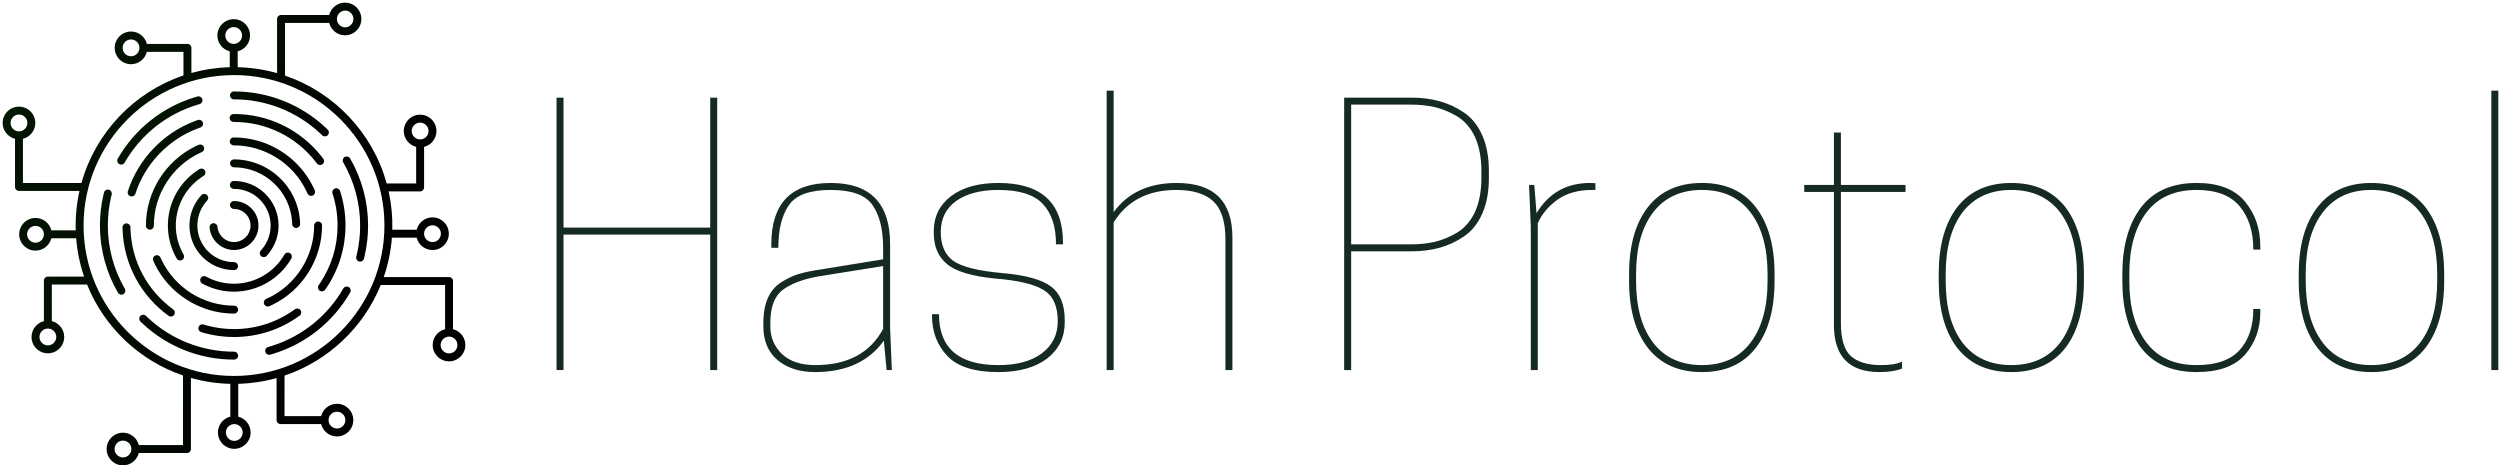
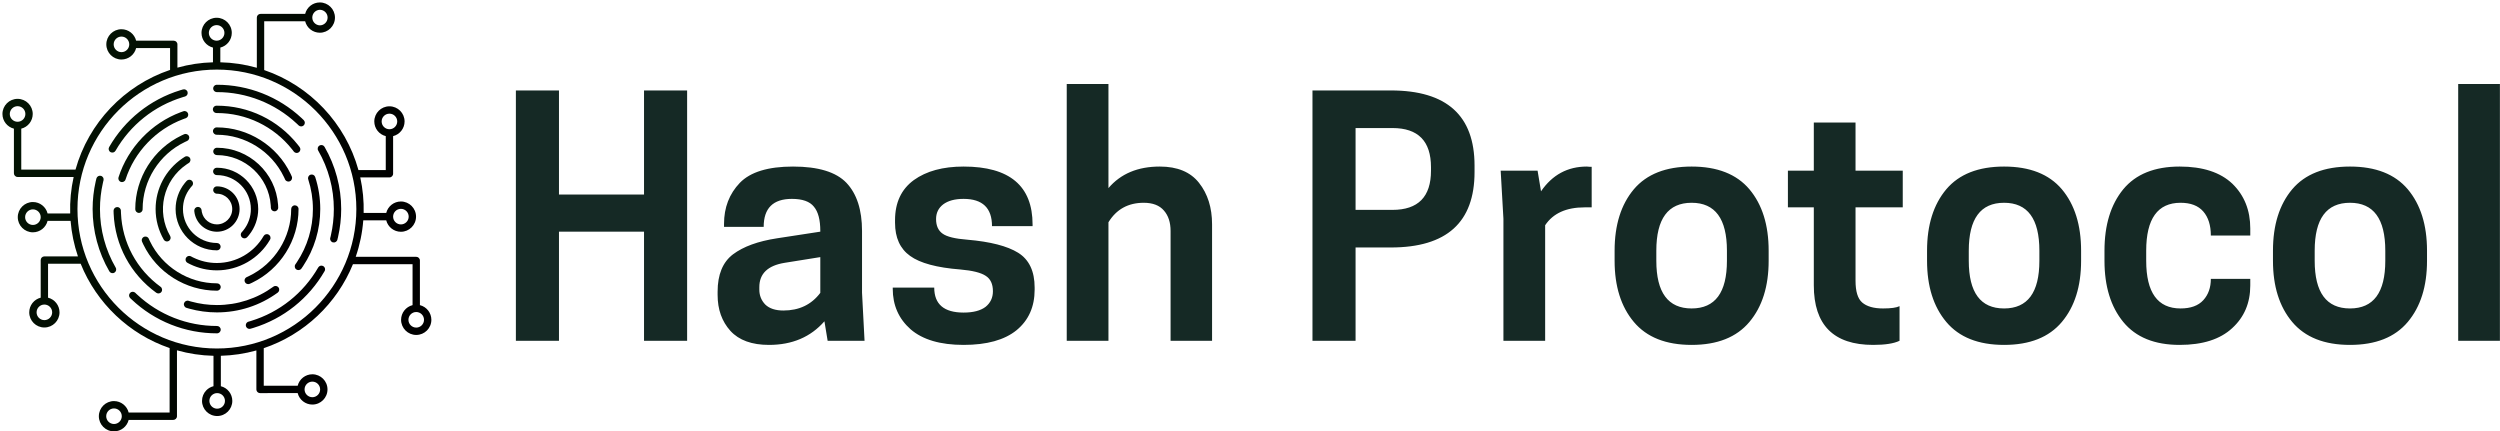
- <svg xmlns="http://www.w3.org/2000/svg" data-v-423bf9ae="" viewBox="0 0 533 99" class="iconLeft">
-   <g data-v-423bf9ae="" id="cc4682f9-bb36-4629-a03a-8bb085f11242" fill="#152925" transform="matrix(5.319149,0,0,5.319149,112.6952,23.05073)">
-     <path d="M7.28 4.79L7.28-0.42L7.56-0.42L7.56 10.50L7.28 10.50L7.28 5.07L1.40 5.07L1.40 10.50L1.12 10.50L1.12-0.42L1.40-0.42L1.40 4.79L7.28 4.79ZM9.41 8.75L9.41 8.75L9.41 8.61L9.41 8.61Q9.41 8.01 9.60 7.59L9.60 7.59L9.60 7.59Q9.79 7.18 10.16 6.96L10.16 6.96L10.16 6.96Q10.53 6.73 10.86 6.64L10.86 6.64L10.86 6.64Q11.20 6.54 11.69 6.47L11.69 6.47L14.21 6.06L14.21 5.60L14.21 5.60Q14.21 4.49 13.78 3.88L13.78 3.88L13.78 3.88Q13.36 3.28 12.11 3.28L12.11 3.28L12.11 3.28Q10.86 3.28 10.44 3.88L10.44 3.88L10.44 3.88Q10.01 4.49 10.01 5.60L10.01 5.60L9.73 5.60L9.73 5.45L9.73 5.45Q9.73 3.00 12.11 3.00L12.11 3.00L12.11 3.00Q14.49 3.00 14.49 5.45L14.49 5.45L14.49 8.82L14.56 10.50L14.35 10.50L14.24 9.32L14.24 9.32Q13.34 10.58 11.48 10.58L11.48 10.58L11.48 10.58Q10.56 10.58 9.98 10.10L9.98 10.10L9.98 10.10Q9.41 9.62 9.41 8.75ZM11.49 10.30L11.49 10.30L11.49 10.30Q13.43 10.30 14.21 8.85L14.21 8.85L14.21 6.33L11.59 6.75L11.59 6.75Q10.67 6.92 10.18 7.29L10.18 7.29L10.18 7.29Q9.69 7.67 9.69 8.60L9.69 8.60L9.69 8.75L9.69 8.75Q9.69 9.41 10.16 9.86L10.16 9.86L10.16 9.86Q10.63 10.30 11.49 10.30ZM18.83 10.30L18.83 10.30L18.83 10.30Q19.94 10.30 20.57 9.83L20.57 9.83L20.57 9.83Q21.21 9.35 21.21 8.54L21.21 8.54L21.21 8.54Q21.21 7.63 20.64 7.29L20.64 7.29L20.64 7.29Q20.08 6.94 18.69 6.83L18.69 6.83L18.69 6.83Q17.29 6.69 16.77 6.25L16.77 6.25L16.77 6.25Q16.24 5.81 16.24 5.01L16.24 5.01L16.24 4.93L16.24 4.93Q16.24 4.06 16.93 3.53L16.93 3.53L16.93 3.53Q17.63 3.00 18.83 3.00L18.83 3.00L18.83 3.00Q21.42 3.00 21.42 5.40L21.42 5.40L21.42 5.46L21.14 5.46L21.14 5.46Q21.14 4.40 20.61 3.84L20.61 3.84L20.61 3.84Q20.09 3.28 18.83 3.28L18.83 3.28L18.83 3.28Q17.77 3.28 17.14 3.72L17.14 3.72L17.14 3.72Q16.52 4.17 16.52 4.97L16.52 4.97L16.52 4.97Q16.52 5.75 17.02 6.12L17.02 6.12L17.02 6.12Q17.53 6.48 18.97 6.61L18.97 6.61L18.97 6.61Q20.38 6.73 20.94 7.15L20.94 7.15L20.94 7.15Q21.49 7.56 21.49 8.50L21.49 8.50L21.49 8.58L21.49 8.58Q21.49 9.49 20.78 10.04L20.78 10.04L20.78 10.04Q20.06 10.58 18.83 10.58L18.83 10.58L18.83 10.58Q17.39 10.58 16.78 9.93L16.78 9.93L16.78 9.93Q16.17 9.28 16.17 8.32L16.17 8.32L16.17 8.26L16.45 8.26L16.45 8.26Q16.45 10.30 18.83 10.30ZM28.21 5.18L28.21 10.50L27.93 10.50L27.93 5.25L27.93 5.25Q27.93 4.19 27.44 3.73L27.44 3.73L27.44 3.73Q26.95 3.28 25.96 3.28L25.96 3.28L25.96 3.28Q24.26 3.28 23.45 4.58L23.45 4.58L23.45 10.50L23.17 10.50L23.17-0.70L23.45-0.70L23.45 4.17L23.45 4.17Q24.30 3.00 25.98 3.00L25.98 3.00L25.98 3.00Q28.21 3.00 28.21 5.18L28.21 5.18ZM35.39 5.74L32.97 5.74L32.97 10.50L32.69 10.50L32.69-0.42L35.39-0.42L35.39-0.42Q35.99-0.42 36.50-0.28L36.50-0.28L36.50-0.28Q37.02-0.14 37.48 0.17L37.48 0.17L37.48 0.17Q37.95 0.48 38.22 1.08L38.22 1.08L38.22 1.08Q38.49 1.68 38.49 2.52L38.49 2.52L38.49 2.80L38.49 2.80Q38.49 3.64 38.22 4.24L38.22 4.24L38.22 4.24Q37.95 4.84 37.48 5.15L37.48 5.15L37.48 5.15Q37.02 5.46 36.50 5.60L36.50 5.60L36.50 5.60Q35.99 5.74 35.39 5.74L35.39 5.74ZM32.97-0.14L32.97 5.46L35.38 5.46L35.38 5.46Q35.88 5.46 36.32 5.36L36.32 5.36L36.32 5.36Q36.75 5.26 37.20 5.00L37.20 5.00L37.20 5.00Q37.66 4.73 37.93 4.17L37.93 4.17L37.93 4.17Q38.19 3.60 38.19 2.79L38.19 2.79L38.19 2.53L38.19 2.53Q38.19 1.72 37.93 1.15L37.93 1.15L37.93 1.15Q37.66 0.59 37.20 0.32L37.20 0.32L37.20 0.32Q36.75 0.06 36.32-0.04L36.32-0.04L36.32-0.04Q35.88-0.14 35.38-0.14L35.38-0.14L32.97-0.14ZM42.55 3.00L42.55 3.00L42.76 3.01L42.76 3.28L42.63 3.28L42.63 3.28Q41.79 3.28 41.24 3.67L41.24 3.67L41.24 3.67Q40.70 4.06 40.45 4.61L40.45 4.61L40.45 10.50L40.17 10.50L40.17 4.76L40.10 3.08L40.31 3.08L40.40 4.21L40.40 4.21Q41.13 3.00 42.55 3.00ZM49.18 9.62L49.18 9.62L49.18 9.62Q48.43 10.58 47.03 10.58L47.03 10.58L47.03 10.58Q45.63 10.58 44.87 9.62L44.87 9.62L44.87 9.62Q44.11 8.65 44.11 6.93L44.11 6.93L44.11 6.65L44.11 6.65Q44.11 4.93 44.87 3.96L44.87 3.96L44.87 3.96Q45.63 3.00 47.03 3.00L47.03 3.00L47.03 3.00Q48.43 3.00 49.18 3.96L49.18 3.96L49.18 3.96Q49.94 4.93 49.94 6.65L49.94 6.65L49.94 6.93L49.94 6.93Q49.94 8.65 49.18 9.62ZM45.08 9.41L45.08 9.41L45.08 9.41Q45.77 10.30 47.03 10.30L47.03 10.30L47.03 10.30Q48.29 10.30 48.97 9.41L48.97 9.41L48.97 9.41Q49.66 8.51 49.66 6.93L49.66 6.93L49.66 6.65L49.66 6.65Q49.66 5.07 48.97 4.17L48.97 4.17L48.97 4.17Q48.29 3.28 47.03 3.28L47.03 3.28L47.03 3.28Q45.77 3.28 45.08 4.17L45.08 4.17L45.08 4.17Q44.39 5.07 44.39 6.65L44.39 6.65L44.39 6.93L44.39 6.93Q44.39 8.51 45.08 9.41ZM52.60 0.98L52.60 3.08L55.19 3.08L55.19 3.36L52.60 3.36L52.60 8.61L52.60 8.61Q52.60 9.58 53.00 9.94L53.00 9.94L53.00 9.94Q53.41 10.30 54.21 10.30L54.21 10.30L54.21 10.30Q54.77 10.30 55.05 10.16L55.05 10.16L55.05 10.44L55.05 10.44Q54.70 10.58 54.15 10.58L54.15 10.58L54.15 10.58Q52.32 10.58 52.32 8.69L52.32 8.69L52.32 3.36L51.13 3.36L51.13 3.08L52.32 3.08L52.32 0.98L52.60 0.98ZM61.59 9.62L61.59 9.62L61.59 9.62Q60.83 10.58 59.43 10.58L59.43 10.58L59.43 10.58Q58.03 10.58 57.27 9.62L57.27 9.62L57.27 9.62Q56.52 8.65 56.52 6.93L56.52 6.93L56.52 6.65L56.52 6.65Q56.52 4.93 57.27 3.96L57.27 3.96L57.27 3.96Q58.03 3.00 59.43 3.00L59.43 3.00L59.43 3.00Q60.83 3.00 61.59 3.96L61.59 3.96L61.59 3.96Q62.34 4.93 62.34 6.65L62.34 6.65L62.34 6.93L62.34 6.93Q62.34 8.65 61.59 9.62ZM57.48 9.41L57.48 9.41L57.48 9.41Q58.17 10.30 59.43 10.30L59.43 10.30L59.43 10.30Q60.69 10.30 61.38 9.41L61.38 9.41L61.38 9.41Q62.06 8.51 62.06 6.93L62.06 6.93L62.06 6.65L62.06 6.65Q62.06 5.07 61.38 4.17L61.38 4.17L61.38 4.17Q60.69 3.28 59.43 3.28L59.43 3.28L59.43 3.28Q58.17 3.28 57.48 4.17L57.48 4.17L57.48 4.17Q56.80 5.07 56.80 6.65L56.80 6.65L56.80 6.93L56.80 6.93Q56.80 8.51 57.48 9.41ZM63.88 6.93L63.88 6.65L63.88 6.65Q63.88 4.98 64.62 3.99L64.62 3.99L64.62 3.99Q65.37 3.00 66.86 3.00L66.86 3.00L66.86 3.00Q68.18 3.00 68.80 3.75L68.80 3.75L68.80 3.75Q69.41 4.49 69.41 5.53L69.41 5.53L69.41 5.67L69.13 5.67L69.13 5.67Q69.13 4.59 68.58 3.93L68.58 3.93L68.58 3.93Q68.03 3.28 66.86 3.28L66.86 3.28L66.86 3.28Q65.53 3.28 64.85 4.18L64.85 4.18L64.85 4.18Q64.16 5.08 64.16 6.65L64.16 6.65L64.16 6.93L64.16 6.93Q64.16 8.50 64.85 9.40L64.85 9.40L64.85 9.40Q65.53 10.30 66.86 10.30L66.86 10.30L66.86 10.30Q68.03 10.30 68.58 9.70L68.58 9.70L68.58 9.70Q69.13 9.09 69.13 8.05L69.13 8.05L69.41 8.05L69.41 8.19L69.41 8.19Q69.41 9.17 68.80 9.88L68.80 9.88L68.80 9.88Q68.18 10.58 66.86 10.58L66.86 10.58L66.86 10.58Q65.37 10.58 64.62 9.59L64.62 9.59L64.62 9.59Q63.88 8.60 63.88 6.93L63.88 6.93ZM76.02 9.62L76.02 9.62L76.02 9.62Q75.26 10.58 73.86 10.58L73.86 10.58L73.86 10.58Q72.46 10.58 71.71 9.62L71.71 9.62L71.71 9.62Q70.95 8.65 70.95 6.93L70.95 6.93L70.95 6.65L70.95 6.65Q70.95 4.93 71.71 3.96L71.71 3.96L71.71 3.96Q72.46 3.00 73.86 3.00L73.86 3.00L73.86 3.00Q75.26 3.00 76.02 3.96L76.02 3.96L76.02 3.96Q76.78 4.93 76.78 6.65L76.78 6.65L76.78 6.93L76.78 6.93Q76.78 8.65 76.02 9.62ZM71.92 9.41L71.92 9.41L71.92 9.41Q72.60 10.30 73.86 10.30L73.86 10.30L73.86 10.30Q75.12 10.30 75.81 9.41L75.81 9.41L75.81 9.41Q76.50 8.51 76.50 6.93L76.50 6.93L76.50 6.65L76.50 6.65Q76.50 5.07 75.81 4.17L75.81 4.17L75.81 4.17Q75.12 3.28 73.86 3.28L73.86 3.28L73.86 3.28Q72.60 3.28 71.92 4.17L71.92 4.17L71.92 4.17Q71.23 5.07 71.23 6.65L71.23 6.65L71.23 6.93L71.23 6.93Q71.23 8.51 71.92 9.41ZM78.95 10.50L78.67 10.50L78.67-0.70L78.95-0.70L78.95 10.50Z" />
+ <svg xmlns="http://www.w3.org/2000/svg" data-v-423bf9ae="" viewBox="0 0 575 99" class="iconLeft">
+   <g data-v-423bf9ae="" id="4b02dca1-1e17-47d8-bd38-bb5937572a17" fill="#152925" transform="matrix(5.272408,0,0,5.272408,114.1711,23.01801)">
+     <path d="M6.44 4.12L6.44-0.42L8.32-0.42L8.32 10.50L6.44 10.50L6.44 5.74L2.73 5.74L2.73 10.50L0.85 10.50L0.85-0.42L2.73-0.42L2.73 4.12L6.44 4.12ZM16.06 10.50L14.45 10.50L14.31 9.65L14.31 9.65Q13.41 10.68 11.89 10.68L11.89 10.68L11.89 10.68Q10.77 10.68 10.21 10.07L10.21 10.07L10.21 10.07Q9.65 9.45 9.65 8.50L9.65 8.50L9.65 8.36L9.65 8.36Q9.65 7.24 10.32 6.73L10.32 6.73L10.32 6.73Q11.00 6.22 12.24 6.03L12.24 6.03L14.13 5.74L14.13 5.71L14.13 5.71Q14.13 4.98 13.85 4.65L13.85 4.65L13.85 4.65Q13.58 4.31 12.89 4.31L12.89 4.31L12.89 4.31Q11.66 4.31 11.66 5.53L11.66 5.53L9.93 5.53L9.93 5.40L9.93 5.40Q9.93 4.33 10.62 3.61L10.62 3.61L10.62 3.61Q11.31 2.90 12.94 2.90L12.94 2.90L12.94 2.90Q14.59 2.90 15.27 3.61L15.27 3.61L15.27 3.61Q15.95 4.33 15.95 5.71L15.95 5.71L15.95 8.40L16.06 10.50ZM12.52 9.18L12.52 9.18L12.52 9.18Q13.55 9.18 14.13 8.41L14.13 8.41L14.13 6.85L12.57 7.10L12.57 7.10Q11.47 7.28 11.47 8.16L11.47 8.16L11.47 8.27L11.47 8.27Q11.47 8.65 11.73 8.92L11.73 8.92L11.73 8.92Q12.00 9.18 12.52 9.18ZM20.38 9.27L20.38 9.27L20.38 9.27Q21.01 9.27 21.34 9.02L21.34 9.02L21.34 9.02Q21.66 8.76 21.66 8.34L21.66 8.34L21.66 8.34Q21.66 7.87 21.35 7.67L21.35 7.67L21.35 7.67Q21.04 7.46 20.24 7.39L20.24 7.39L20.24 7.39Q18.70 7.27 18.05 6.80L18.05 6.80L18.05 6.80Q17.39 6.33 17.39 5.35L17.39 5.35L17.39 5.24L17.39 5.24Q17.39 4.09 18.21 3.49L18.21 3.49L18.21 3.49Q19.03 2.90 20.38 2.90L20.38 2.90L20.38 2.90Q23.39 2.90 23.39 5.43L23.39 5.43L23.39 5.50L21.62 5.50L21.62 5.50Q21.62 4.31 20.38 4.31L20.38 4.31L20.38 4.31Q19.81 4.31 19.49 4.55L19.49 4.55L19.49 4.55Q19.18 4.79 19.18 5.19L19.18 5.19L19.18 5.19Q19.18 5.63 19.47 5.83L19.47 5.83L19.47 5.83Q19.75 6.03 20.54 6.09L20.54 6.09L20.54 6.09Q22.05 6.22 22.76 6.66L22.76 6.66L22.76 6.66Q23.48 7.11 23.48 8.18L23.48 8.18L23.48 8.27L23.48 8.27Q23.48 9.39 22.69 10.04L22.69 10.04L22.69 10.04Q21.90 10.68 20.38 10.68L20.38 10.68L20.38 10.68Q18.86 10.68 18.07 10.00L18.07 10.00L18.07 10.00Q17.29 9.31 17.29 8.23L17.29 8.23L17.29 8.18L19.10 8.18L19.10 8.18Q19.10 9.27 20.38 9.27ZM24.88-0.70L26.70-0.70L26.70 3.84L26.70 3.84Q27.50 2.90 28.94 2.90L28.94 2.90L28.94 2.90Q30.09 2.90 30.65 3.61L30.65 3.61L30.65 3.61Q31.22 4.33 31.22 5.42L31.22 5.42L31.22 10.50L29.41 10.50L29.41 5.71L29.41 5.71Q29.41 5.15 29.12 4.82L29.12 4.82L29.12 4.82Q28.83 4.48 28.24 4.48L28.24 4.48L28.24 4.48Q27.22 4.48 26.70 5.33L26.70 5.33L26.70 10.50L24.88 10.50L24.88-0.70ZM39.02 6.43L37.48 6.43L37.48 10.50L35.60 10.50L35.60-0.42L39.02-0.42L39.02-0.42Q42.67-0.42 42.67 2.86L42.67 2.86L42.67 3.14L42.67 3.14Q42.67 6.43 39.02 6.43L39.02 6.43ZM37.48 1.22L37.48 4.79L39.09 4.79L39.09 4.79Q40.77 4.79 40.77 3.08L40.77 3.08L40.77 2.93L40.77 2.93Q40.77 1.22 39.09 1.22L39.09 1.22L37.48 1.22ZM47.57 2.90L47.57 2.90L47.57 2.90Q47.61 2.90 47.69 2.91L47.69 2.91L47.69 2.91Q47.77 2.91 47.78 2.91L47.78 2.91L47.78 4.68L47.47 4.68L47.47 4.68Q46.27 4.68 45.75 5.46L45.75 5.46L45.75 10.50L43.93 10.50L43.93 5.18L43.81 3.08L45.42 3.08L45.57 3.98L45.57 3.98Q46.31 2.90 47.57 2.90ZM54.66 9.68L54.66 9.68L54.66 9.68Q53.82 10.68 52.14 10.68L52.14 10.68L52.14 10.68Q50.46 10.68 49.62 9.68L49.62 9.68L49.62 9.68Q48.78 8.68 48.78 7.01L48.78 7.01L48.78 6.57L48.78 6.57Q48.78 4.89 49.62 3.89L49.62 3.89L49.62 3.89Q50.46 2.90 52.14 2.90L52.14 2.90L52.14 2.90Q53.82 2.90 54.66 3.89L54.66 3.89L54.66 3.89Q55.50 4.89 55.50 6.57L55.50 6.57L55.50 7.01L55.50 7.01Q55.50 8.68 54.66 9.68ZM50.60 7.01L50.60 7.01Q50.60 9.09 52.14 9.09L52.14 9.09L52.14 9.09Q53.68 9.09 53.68 7.01L53.68 7.01L53.68 6.57L53.68 6.57Q53.68 4.48 52.14 4.48L52.14 4.48L52.14 4.48Q50.60 4.48 50.60 6.57L50.60 6.57L50.60 7.01ZM59.29 0.98L59.29 3.08L61.35 3.08L61.35 4.68L59.29 4.68L59.29 7.88L59.29 7.88Q59.29 8.58 59.58 8.83L59.58 8.83L59.58 8.83Q59.88 9.09 60.49 9.09L60.49 9.09L60.49 9.09Q61.01 9.09 61.21 8.99L61.21 8.99L61.21 10.50L61.21 10.50Q60.84 10.68 60.06 10.68L60.06 10.68L60.06 10.68Q57.47 10.68 57.47 8.08L57.47 8.08L57.47 4.68L56.34 4.68L56.34 3.08L57.47 3.08L57.47 0.98L59.29 0.98ZM68.29 9.68L68.29 9.68L68.29 9.68Q67.45 10.68 65.77 10.68L65.77 10.68L65.77 10.68Q64.09 10.68 63.25 9.68L63.25 9.68L63.25 9.68Q62.41 8.68 62.41 7.01L62.41 7.01L62.41 6.57L62.41 6.57Q62.41 4.89 63.25 3.89L63.25 3.89L63.25 3.89Q64.09 2.90 65.77 2.90L65.77 2.90L65.77 2.90Q67.45 2.90 68.29 3.89L68.29 3.89L68.29 3.89Q69.13 4.89 69.13 6.57L69.13 6.57L69.13 7.01L69.13 7.01Q69.13 8.68 68.29 9.68ZM64.23 7.01L64.23 7.01Q64.23 9.09 65.77 9.09L65.77 9.09L65.77 9.09Q67.31 9.09 67.31 7.01L67.31 7.01L67.31 6.57L67.31 6.57Q67.31 4.48 65.77 4.48L65.77 4.48L65.77 4.48Q64.23 4.48 64.23 6.57L64.23 6.57L64.23 7.01ZM71.97 6.57L71.97 7.01L71.97 7.01Q71.97 9.09 73.47 9.09L73.47 9.09L73.47 9.09Q74.13 9.09 74.46 8.73L74.46 8.73L74.46 8.73Q74.79 8.37 74.79 7.80L74.79 7.80L76.51 7.80L76.51 8.09L76.51 8.09Q76.51 9.23 75.72 9.95L75.72 9.95L75.72 9.95Q74.93 10.68 73.43 10.68L73.43 10.68L73.43 10.68Q71.79 10.68 70.97 9.68L70.97 9.68L70.97 9.68Q70.15 8.68 70.15 7.01L70.15 7.01L70.15 6.57L70.15 6.57Q70.15 4.89 70.97 3.89L70.97 3.89L70.97 3.89Q71.79 2.90 73.43 2.90L73.43 2.90L73.43 2.90Q74.94 2.90 75.73 3.65L75.73 3.65L75.73 3.65Q76.51 4.41 76.51 5.60L76.51 5.60L76.51 5.91L74.79 5.91L74.79 5.91Q74.79 5.24 74.46 4.86L74.46 4.86L74.46 4.86Q74.13 4.48 73.47 4.48L73.47 4.48L73.47 4.48Q71.97 4.48 71.97 6.57L71.97 6.57ZM83.38 9.68L83.38 9.68L83.38 9.68Q82.54 10.68 80.86 10.68L80.86 10.68L80.86 10.68Q79.18 10.68 78.34 9.68L78.34 9.68L78.34 9.68Q77.50 8.68 77.50 7.01L77.50 7.01L77.50 6.57L77.50 6.57Q77.50 4.89 78.34 3.89L78.34 3.89L78.34 3.89Q79.18 2.90 80.86 2.90L80.86 2.90L80.86 2.90Q82.54 2.90 83.38 3.89L83.38 3.89L83.38 3.89Q84.22 4.89 84.22 6.57L84.22 6.57L84.22 7.01L84.22 7.01Q84.22 8.68 83.38 9.68ZM79.32 7.01L79.32 7.01Q79.32 9.09 80.86 9.09L80.86 9.09L80.86 9.09Q82.40 9.09 82.40 7.01L82.40 7.01L82.40 6.57L82.40 6.57Q82.40 4.48 80.86 4.48L80.86 4.48L80.86 4.48Q79.32 4.48 79.32 6.57L79.32 6.57L79.32 7.01ZM87.40 10.50L85.58 10.50L85.58-0.70L87.40-0.70L87.40 10.50Z" />
  </g>
  <defs data-v-423bf9ae="">
-     <linearGradient data-v-423bf9ae="" gradientTransform="rotate(25)" id="62312c07-78b4-4ac5-b2e8-9b8f0eb4b75e" x1="0%" y1="0%" x2="100%" y2="0%">
+     <linearGradient data-v-423bf9ae="" gradientTransform="rotate(25)" id="088bc247-1ee9-4b1f-a07f-84bd7a6c0fc9" x1="0%" y1="0%" x2="100%" y2="0%">
      <stop data-v-423bf9ae="" offset="0%" style="stop-color: rgb(4, 24, 4); stop-opacity: 1;" />
      <stop data-v-423bf9ae="" offset="100%" style="stop-opacity: 1;" />
    </linearGradient>
  </defs>
-   <g data-v-423bf9ae="" id="95a267b1-0294-49bb-853a-cbe6716afb84" transform="matrix(1.046978,0,0,1.046978,-218.1395,-218.1405)" stroke="none" fill="url(#62312c07-78b4-4ac5-b2e8-9b8f0eb4b75e)">
+   <g data-v-423bf9ae="" id="0823eb6b-62f0-4159-a9f2-c9f30f2fe8cc" transform="matrix(1.046978,0,0,1.046978,-218.1395,-218.1405)" stroke="none" fill="url(#088bc247-1ee9-4b1f-a07f-84bd7a6c0fc9)">
    <path d="M300.597 275.384v-9.805a.808.808 0 0 0-.808-.808h-13.294a32.032 32.032 0 0 0 1.661-8.021h5.041a3.331 3.331 0 0 0 3.224 2.519 3.33 3.33 0 0 0 3.327-3.327 3.33 3.33 0 0 0-3.327-3.327 3.33 3.33 0 0 0-3.224 2.52h-4.959a32.302 32.302 0 0 0-.744-7.809h6.408a.808.808 0 0 0 .808-.808v-8.261a3.332 3.332 0 0 0 2.52-3.224 3.331 3.331 0 0 0-3.327-3.327 3.33 3.33 0 0 0-3.327 3.327 3.329 3.329 0 0 0 2.52 3.224v7.454h-6.001c-2.84-10.294-10.664-18.542-20.704-21.967v-10.722h8.996a3.33 3.33 0 0 0 3.223 2.519 3.33 3.33 0 0 0 3.327-3.327 3.33 3.33 0 0 0-3.327-3.326 3.33 3.33 0 0 0-3.223 2.517h-9.806a.808.808 0 0 0-.808.808v11.028a32.078 32.078 0 0 0-8.021-1.203v-3.233a3.33 3.33 0 0 0 2.519-3.224 3.33 3.33 0 0 0-3.326-3.327 3.331 3.331 0 0 0-3.328 3.327 3.33 3.33 0 0 0 2.52 3.224v3.235a32.103 32.103 0 0 0-7.81 1.175v-5.114a.808.808 0 0 0-.808-.808h-8.26a3.33 3.33 0 0 0-3.224-2.52c-1.834 0-3.327 1.493-3.327 3.327s1.493 3.327 3.327 3.327a3.33 3.33 0 0 0 3.224-2.519h7.453v4.803c-10.055 3.395-17.904 11.62-20.775 21.902h-11.914v-8.996a3.33 3.33 0 0 0 2.519-3.224c0-1.834-1.492-3.326-3.327-3.326s-3.326 1.492-3.326 3.327a3.329 3.329 0 0 0 2.519 3.223v9.804c0 .446.362.808.808.808h12.316a32.24 32.24 0 0 0-.762 8.022h-4.964a3.329 3.329 0 0 0-3.223-2.517c-1.834 0-3.327 1.492-3.327 3.326s1.492 3.328 3.327 3.328a3.328 3.328 0 0 0 3.223-2.52h5.052a32.08 32.08 0 0 0 1.616 7.808H218.1a.808.808 0 0 0-.808.808v8.262a3.331 3.331 0 0 0-2.519 3.224c0 1.835 1.492 3.327 3.327 3.327s3.327-1.492 3.327-3.327a3.33 3.33 0 0 0-2.52-3.224v-7.454h7.167c3.493 8.67 10.647 15.485 19.538 18.519v14.171h-8.996a3.33 3.33 0 0 0-3.223-2.52 3.332 3.332 0 0 0-3.327 3.328 3.33 3.33 0 0 0 3.327 3.326 3.329 3.329 0 0 0 3.223-2.518h9.804a.81.81 0 0 0 .808-.81V285.31a32.087 32.087 0 0 0 8.023 1.204v6.681a3.29 3.29 0 0 0-1.545.872 3.302 3.302 0 0 0-.974 2.353 3.33 3.33 0 0 0 3.327 3.326 3.33 3.33 0 0 0 3.327-3.326 3.33 3.33 0 0 0-2.519-3.224v-6.685a32.127 32.127 0 0 0 7.807-1.174v8.562c0 .161.049.31.13.436.004.005.006.011.009.016.005.008.012.014.018.021a.806.806 0 0 0 .653.337h.001l8.259-.002a3.332 3.332 0 0 0 3.225 2.521 3.33 3.33 0 0 0 3.327-3.327 3.33 3.33 0 0 0-3.327-3.327 3.33 3.33 0 0 0-3.224 2.519h-7.453v-8.252c8.903-3.006 16.075-9.799 19.596-18.453h13.094v8.996a3.331 3.331 0 0 0-2.52 3.224 3.33 3.33 0 0 0 3.327 3.327 3.33 3.33 0 0 0 3.326-3.327 3.33 3.33 0 0 0-2.518-3.224zm-4.176-21.154c.943 0 1.712.768 1.712 1.712s-.769 1.711-1.712 1.711a1.714 1.714 0 0 1-1.711-1.706v-.005-.005a1.713 1.713 0 0 1 1.711-1.707zm-4.23-19.198c0-.943.768-1.711 1.712-1.711.943 0 1.712.768 1.712 1.711 0 .944-.769 1.712-1.712 1.712a1.713 1.713 0 0 1-1.712-1.712zm-57.156-15.222a1.714 1.714 0 0 1-1.712-1.711c0-.944.768-1.712 1.712-1.712.943 0 1.711.768 1.711 1.712s-.768 1.711-1.711 1.711zm-24.532 13.582a1.712 1.712 0 1 1 1.711 1.711 1.712 1.712 0 0 1-1.711-1.711zm9.309 43.575c0 .944-.768 1.712-1.711 1.712s-1.711-.768-1.711-1.712c0-.943.768-1.712 1.711-1.712a1.714 1.714 0 0 1 1.711 1.712zm13.582 24.531a1.714 1.714 0 0 1-1.711-1.711c0-.944.768-1.712 1.711-1.712.944 0 1.711.769 1.711 1.712s-.767 1.711-1.711 1.711zm45.215-90.996c.944 0 1.712.767 1.712 1.71 0 .944-.768 1.712-1.712 1.712a1.712 1.712 0 0 1 0-3.422zm-24.378 5.077c0-.943.768-1.711 1.712-1.711.943 0 1.711.768 1.711 1.711s-.768 1.711-1.711 1.711a1.712 1.712 0 0 1-1.712-1.711zm-38.65 42.191a1.714 1.714 0 0 1-1.711-1.712c0-.943.768-1.711 1.711-1.711.943 0 1.711.768 1.711 1.711 0 .944-.767 1.712-1.711 1.712zm42.19 38.65c0 .944-.768 1.712-1.711 1.712a1.714 1.714 0 0 1-1.21-2.922 1.698 1.698 0 0 1 1.209-.501h.002c.943 0 1.71.767 1.71 1.711zm19.198-4.231c.943 0 1.711.768 1.711 1.712 0 .943-.768 1.712-1.711 1.712a1.715 1.715 0 0 1-1.712-1.712c0-.944.768-1.712 1.712-1.712zm-20.967-7.28c-16.892 0-30.634-13.742-30.634-30.634 0-16.891 13.742-30.634 30.634-30.634 16.891 0 30.633 13.743 30.633 30.634 0 16.892-13.742 30.634-30.633 30.634zm43.786-4.591c-.943 0-1.712-.768-1.712-1.711s.769-1.711 1.712-1.711 1.711.768 1.711 1.711-.767 1.711-1.711 1.711z" />
    <path d="M279.366 266.809a.808.808 0 0 0-1.104.295c-3.269 5.659-8.495 9.826-14.718 11.734l-.008.003-.184.056c-.033.01-.064.021-.096.034a.897.897 0 0 0-.097.022l-.194.055a.808.808 0 1 0 .437 1.555l.204-.058a.88.88 0 0 0 .102-.036.975.975 0 0 0 .104-.024c.069-.021.138-.041.206-.063l.009-.002c6.609-2.03 12.162-6.458 15.634-12.469a.807.807 0 0 0-.295-1.102zM279.646 240.612a.807.807 0 1 0-1.398.81 25.684 25.684 0 0 1 3.441 12.854c0 1.943-.217 3.879-.646 5.756l-.001.002-.045.195a.787.787 0 0 0-.018.099.715.715 0 0 0-.029.096l-.05.197a.807.807 0 1 0 1.567.393l.05-.204a.647.647 0 0 0 .02-.105.683.683 0 0 0 .031-.103l.048-.204v-.002l.001-.003v-.002a27.41 27.41 0 0 0 .688-6.115 27.284 27.284 0 0 0-3.659-13.664zM256.03 279.964h-.028a25.598 25.598 0 0 1-17.49-6.873l-.145-.136a.7.7 0 0 0-.079-.065.678.678 0 0 0-.068-.074l-.144-.14a.806.806 0 0 0-1.142.015.806.806 0 0 0 .014 1.142l.154.149c.026.024.054.047.082.068a.865.865 0 0 0 .072.077 27.21 27.21 0 0 0 18.746 7.452h.028a.807.807 0 1 0 0-1.615zM230.313 254.275c0-1.935.216-3.863.642-5.731l.045-.195a.835.835 0 0 0 .017-.1.975.975 0 0 0 .03-.096l.048-.194a.807.807 0 1 0-1.565-.397l-.052.208a.965.965 0 0 0-.019.105 1.098 1.098 0 0 0-.031.102l-.047.202-.001.005a27.484 27.484 0 0 0-.682 6.09c0 4.814 1.271 9.548 3.674 13.688a.807.807 0 1 0 1.396-.811 25.663 25.663 0 0 1-3.455-12.876zM232.624 241.766a.806.806 0 0 0 1.103-.297c3.263-5.662 8.485-9.835 14.706-11.75h.001l.191-.058a.7.7 0 0 0 .094-.035.722.722 0 0 0 .098-.022l.193-.055a.808.808 0 0 0-.439-1.555l-.205.059a.717.717 0 0 0-.101.037.78.78 0 0 0-.104.024l-.198.06-.006.001h-.001c-6.612 2.036-12.162 6.471-15.629 12.487a.808.808 0 0 0 .297 1.104zM255.945 228.587h.056a25.603 25.603 0 0 1 17.51 6.891l.146.137a.96.96 0 0 0 .078.065c.021.025.043.05.067.074l.146.141a.804.804 0 0 0 1.142-.015.807.807 0 0 0-.016-1.142l-.152-.147a.881.881 0 0 0-.082-.069.862.862 0 0 0-.071-.078l-.151-.143-.004-.003h-.001l-.002-.001a27.213 27.213 0 0 0-18.613-7.324h-.052a.808.808 0 0 0-.001 1.614zM277.092 254.275c0 4.166-1.213 8.194-3.507 11.649l-.002.003-.109.163a.671.671 0 0 0-.051.086c-.021.024-.042.05-.062.078l-.113.163a.807.807 0 1 0 1.32.929l.122-.174c.021-.029.038-.061.055-.092a.774.774 0 0 0 .064-.084 5.58 5.58 0 0 0 .12-.179l.001-.001a22.602 22.602 0 0 0 3.776-12.543 22.68 22.68 0 0 0-1.109-7.028.808.808 0 0 0-1.537.5 21.04 21.04 0 0 1 1.032 6.53zM249.315 275.98l.204.062c.035.011.07.019.104.023a.66.66 0 0 0 .1.036l.198.056a.014.014 0 0 0 .006.002l.001.001c1.968.545 4.011.82 6.072.82 4.842 0 9.464-1.503 13.364-4.347.36-.264.439-.769.177-1.129s-.769-.439-1.129-.177A20.923 20.923 0 0 1 256 275.364c-1.915 0-3.812-.256-5.64-.762l-.19-.054a.69.69 0 0 0-.098-.022.732.732 0 0 0-.093-.033l-.188-.058a.808.808 0 0 0-.476 1.545zM248.635 232.792l-.2.07a.78.78 0 0 0-.098.042.656.656 0 0 0-.102.03l-.189.069-.011.004c-6.436 2.412-11.537 7.754-13.646 14.29a.808.808 0 1 0 1.538.496c1.958-6.067 6.69-11.027 12.663-13.269l.012-.004.185-.068a.946.946 0 0 0 .092-.04.846.846 0 0 0 .095-.027l.188-.065a.807.807 0 1 0-.527-1.528zM242.679 272.664a.807.807 0 1 0 .949-1.308c-5.245-3.806-8.414-9.689-8.697-16.143v-.013l-.008-.196a.792.792 0 0 0-.009-.099.806.806 0 0 0 .003-.099l-.004-.198a.808.808 0 0 0-1.615.025l.004.212a.928.928 0 0 0 .009.106.92.92 0 0 0-.003.105c.002.067.004.133.008.2v.013c.301 6.954 3.714 13.294 9.363 17.395zM255.952 233.185h.049c6.469 0 12.49 2.908 16.521 7.978l.001.002.122.155c.021.026.043.051.065.074a.863.863 0 0 0 .056.083l.119.158a.805.805 0 0 0 1.13.16.807.807 0 0 0 .16-1.131l-.128-.17a.756.756 0 0 0-.07-.08.72.72 0 0 0-.06-.088l-.126-.16-.006-.006c-4.338-5.459-10.82-8.59-17.79-8.59h-.044a.808.808 0 1 0 .001 1.615zM273.936 254.261c0-.446-.361-.801-.808-.801s-.808.368-.808.814c0 6.242-3.638 12.021-9.269 14.722l-.173.082c-.029.014-.058.028-.084.045a1.08 1.08 0 0 0-.089.034l-.175.078a.808.808 0 0 0 .649 1.479l.19-.085a.832.832 0 0 0 .093-.05.67.67 0 0 0 .099-.038l.181-.085.006-.003.001-.001.003-.001c6.186-2.969 10.183-9.318 10.183-16.178v-.012h.001z" />
    <path d="M255.948 237.956h.053c6.247 0 12.028 3.643 14.728 9.28l.082.173a.828.828 0 0 0 .045.083c.009.03.021.06.034.09l.077.173a.806.806 0 1 0 1.48-.645l-.085-.192a.893.893 0 0 0-.049-.092.932.932 0 0 0-.038-.1l-.089-.188-.001-.002c-2.967-6.194-9.319-10.196-16.184-10.196h-.058a.807.807 0 0 0 .005 1.616zM248.798 237.846l-.192.085a.734.734 0 0 0-.092.049.812.812 0 0 0-.099.039l-.187.089-.001.001c-6.172 2.973-10.16 9.319-10.16 16.167v.04a.808.808 0 1 0 1.616 0v-.04c0-6.231 3.629-12.006 9.246-14.711l.173-.082a.602.602 0 0 0 .083-.045.74.74 0 0 0 .089-.034l.174-.078a.808.808 0 0 0-.65-1.48zM241.286 261.339c-.001 0-.001-.001 0 0a9.012 9.012 0 0 1-.083-.174.952.952 0 0 0-.045-.084.726.726 0 0 0-.034-.088l-.078-.176a.808.808 0 1 0-1.479.65l.084.189c.015.032.032.063.05.094a.972.972 0 0 0 .038.097l.088.187.001.003c2.971 6.18 9.319 10.173 16.172 10.173h.026a.808.808 0 1 0 0-1.616h-.027c-6.233 0-12.009-3.633-14.713-9.255zM250.83 264.942c-.057-.027-.112-.055-.168-.083a.671.671 0 0 0-.083-.036.706.706 0 0 0-.08-.048l-.164-.088a.808.808 0 1 0-.773 1.418l.186.1a.686.686 0 0 0 .096.043.784.784 0 0 0 .093.055 16.013 16.013 0 0 0 .189.094 13.337 13.337 0 0 0 5.875 1.346c4.799 0 9.271-2.585 11.672-6.745a.808.808 0 1 0-1.4-.808 11.895 11.895 0 0 1-10.272 5.938 11.752 11.752 0 0 1-5.171-1.186z" />
    <path d="M255.961 242.424h.041c6.195 0 11.388 4.835 11.822 11.007l.012.188c.002.03.005.061.01.09a.72.72 0 0 0-.001.093l.006.185a.807.807 0 0 0 .807.788h.02a.808.808 0 0 0 .788-.827l-.006-.209a.847.847 0 0 0-.012-.104.763.763 0 0 0 .001-.107l-.013-.207v-.002c-.493-7.015-6.394-12.509-13.439-12.509h-.035a.808.808 0 0 0-.001 1.614zM248.961 242.793l-.178.111a.668.668 0 0 0-.085.063.848.848 0 0 0-.093.052l-.171.115-.002.001a13.467 13.467 0 0 0-5.897 11.14c0 2.377.628 4.714 1.816 6.759a.809.809 0 0 0 1.397-.812 11.855 11.855 0 0 1 3.593-15.751l.156-.104a.995.995 0 0 0 .073-.055.641.641 0 0 0 .081-.045l.157-.098a.807.807 0 1 0-.847-1.376z" />
    <path d="M261.809 258.957a8.016 8.016 0 0 1-.111.135.817.817 0 0 0-.052.068c-.022.021-.043.041-.063.063-.037.044-.076.086-.115.128a.808.808 0 1 0 1.181 1.103l.145-.159a.835.835 0 0 0 .064-.083.792.792 0 0 0 .075-.078c.045-.054.09-.107.134-.163l.001-.001a9.093 9.093 0 0 0 2.009-5.694c0-5.004-4.07-9.075-9.082-9.075h-.025a.808.808 0 0 0 0 1.616h.033c4.113 0 7.459 3.346 7.459 7.459a7.387 7.387 0 0 1-1.653 4.681zM249.342 248.111l-.142.157a.858.858 0 0 0-.065.084.927.927 0 0 0-.075.078l-.134.163-.001.001a9.104 9.104 0 0 0-1.998 5.681c0 5.004 4.071 9.074 9.074 9.074h.017a.8.8 0 0 0 .8-.808.816.816 0 0 0-.816-.808c-4.113 0-7.459-3.346-7.459-7.459 0-1.718.568-3.332 1.641-4.668l.001-.001.112-.137a.817.817 0 0 0 .052-.068c.021-.02.042-.041.062-.063l.118-.13a.808.808 0 1 0-1.187-1.096z" />
    <path d="M251.073 254.987a.772.772 0 0 0 .011.117c.013.076.027.152.043.227v.002a5.011 5.011 0 0 0 4.873 3.928 4.99 4.99 0 0 0 4.985-4.985 4.99 4.99 0 0 0-4.985-4.985h-.017a.8.8 0 0 0-.799.808c0 .446.37.808.816.808a3.374 3.374 0 0 1 3.37 3.37 3.374 3.374 0 0 1-3.37 3.37 3.387 3.387 0 0 1-3.294-2.653 4.283 4.283 0 0 1-.03-.156.66.66 0 0 0-.017-.077.535.535 0 0 0-.006-.079 3.975 3.975 0 0 1-.015-.157.808.808 0 0 0-1.611.116c.005.078.013.155.022.232l.024.114z" />
  </g>
</svg>
